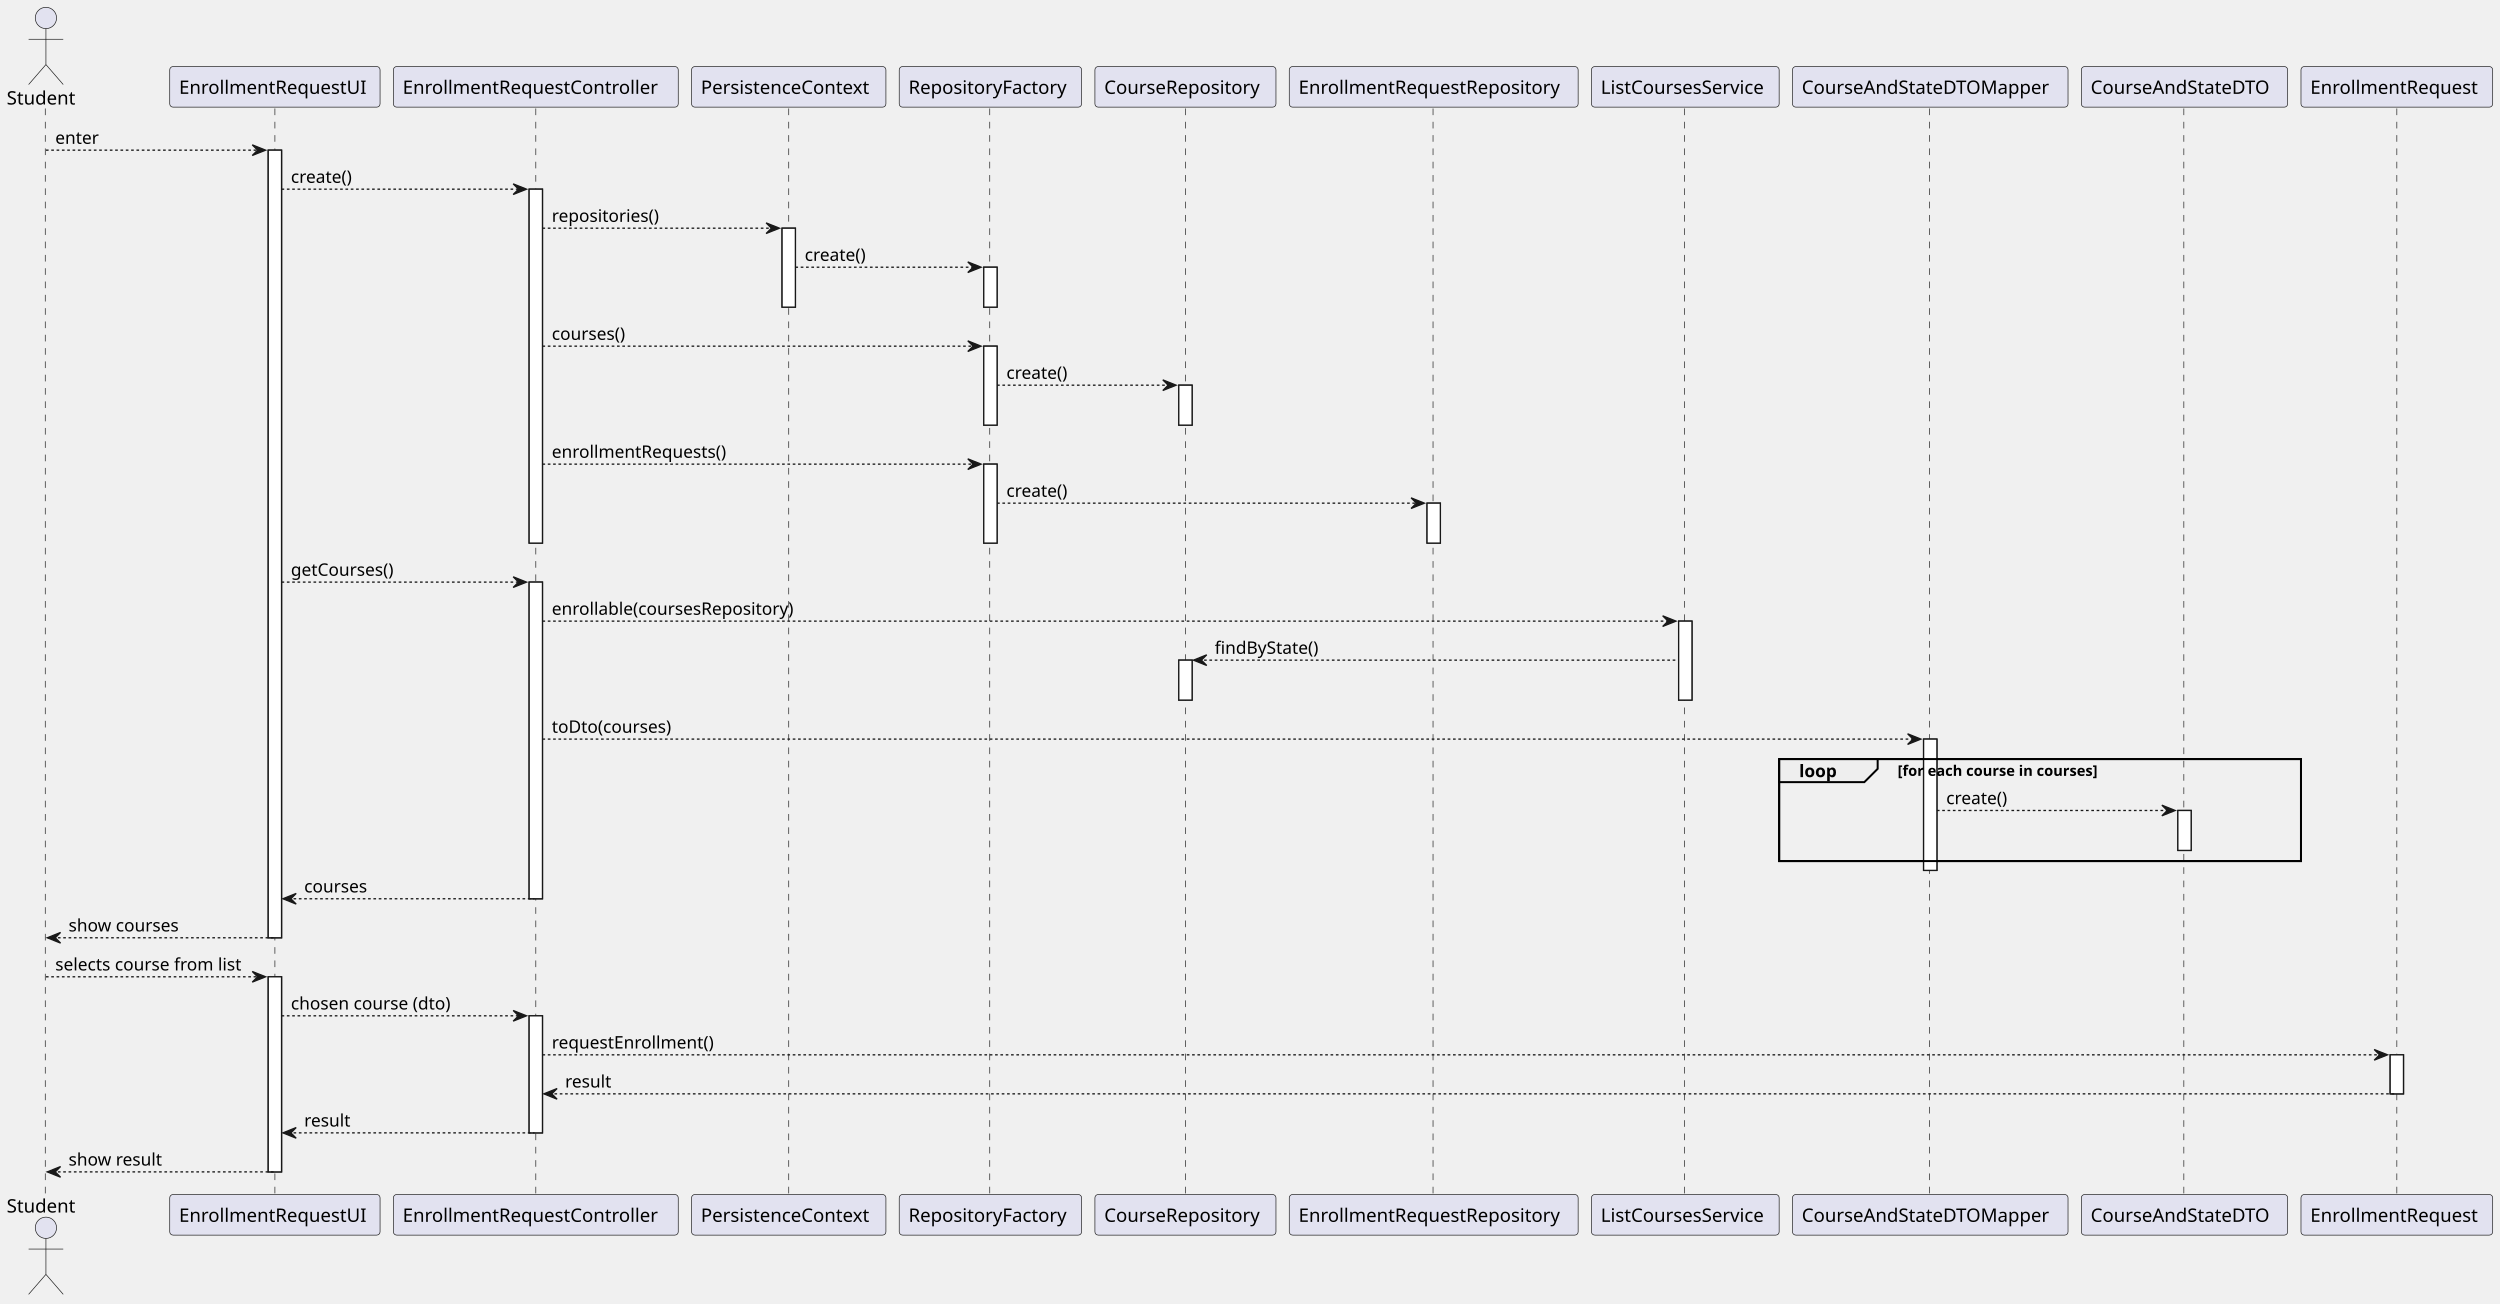
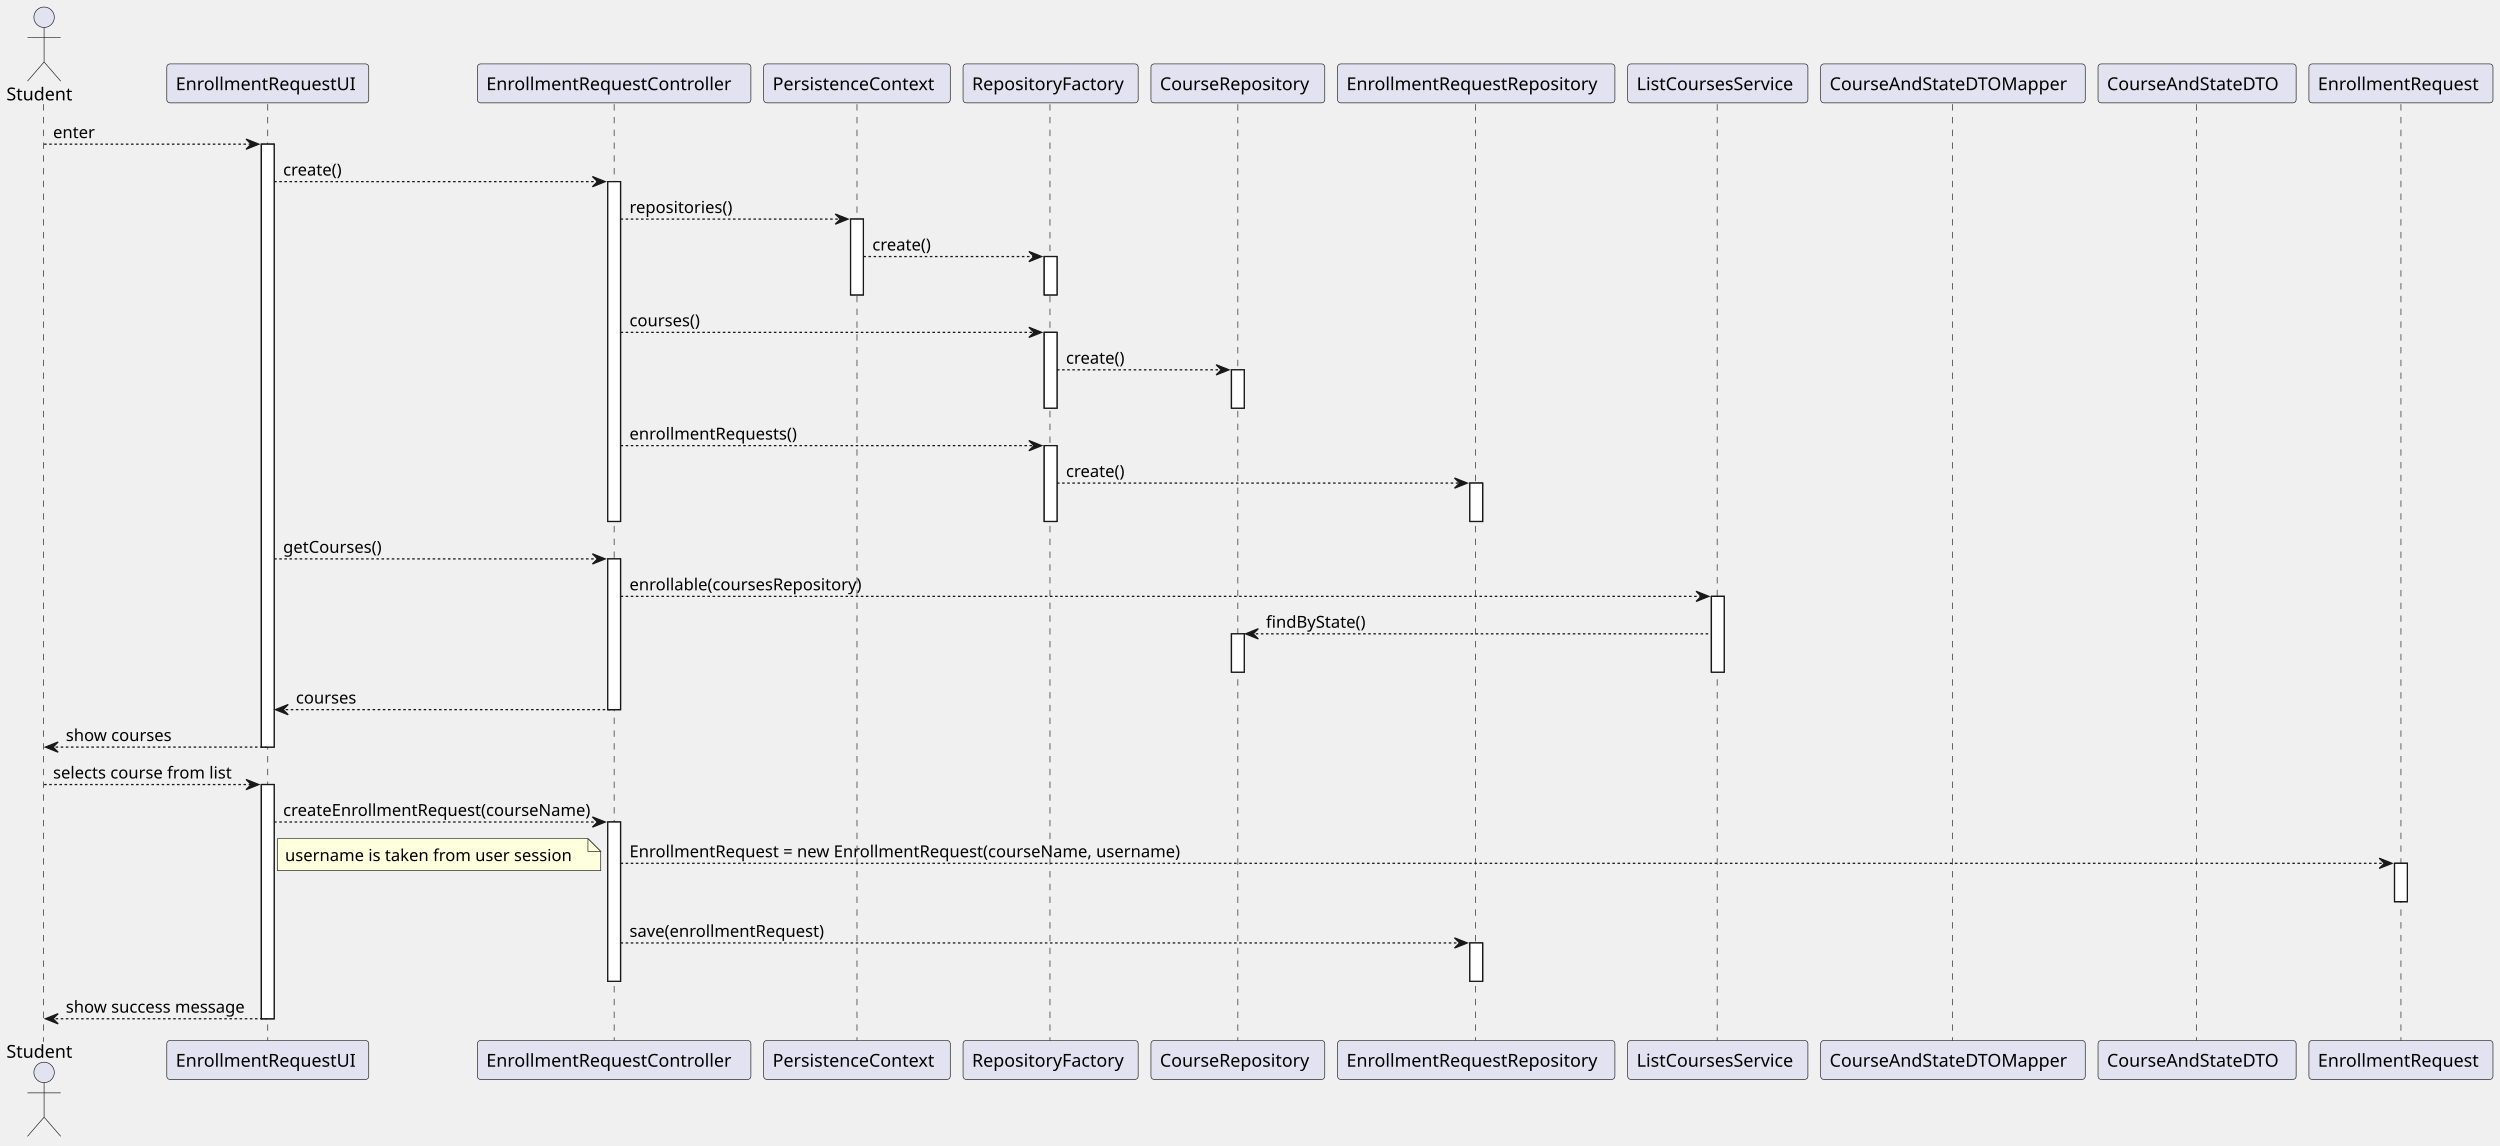
- <svg xmlns="http://www.w3.org/2000/svg" contentStyleType="text/css" height="979px" preserveAspectRatio="none" style="width:1878px;height:979px;background:#FFFFFF;" version="1.1" viewBox="0 0 1878 979" width="1878px" zoomAndPan="magnify">
+ <svg xmlns="http://www.w3.org/2000/svg" contentStyleType="text/css" height="896px" preserveAspectRatio="none" style="width:1956px;height:896px;background:#FFFFFF;" version="1.1" viewBox="0 0 1956 896" width="1956px" zoomAndPan="magnify">
  <defs />
  <g>
-     <rect fill="#FFFFFF" height="591.658" style="stroke:#181818;stroke-width:1.0;" width="10" x="201.5" y="112.799" />
-     <rect fill="#FFFFFF" height="146.553" style="stroke:#181818;stroke-width:1.0;" width="10" x="201.5" y="733.768" />
-     <rect fill="#FFFFFF" height="265.863" style="stroke:#181818;stroke-width:1.0;" width="10" x="397.5" y="142.109" />
-     <rect fill="#FFFFFF" height="237.863" style="stroke:#181818;stroke-width:1.0;" width="10" x="397.5" y="437.283" />
-     <rect fill="#FFFFFF" height="87.932" style="stroke:#181818;stroke-width:1.0;" width="10" x="397.5" y="763.078" />
-     <rect fill="#FFFFFF" height="59.31" style="stroke:#181818;stroke-width:1.0;" width="10" x="587.5" y="171.42" />
-     <rect fill="#FFFFFF" height="30" style="stroke:#181818;stroke-width:1.0;" width="10" x="739" y="200.731" />
-     <rect fill="#FFFFFF" height="59.31" style="stroke:#181818;stroke-width:1.0;" width="10" x="739" y="260.041" />
-     <rect fill="#FFFFFF" height="59.31" style="stroke:#181818;stroke-width:1.0;" width="10" x="739" y="348.662" />
-     <rect fill="#FFFFFF" height="30" style="stroke:#181818;stroke-width:1.0;" width="10" x="885.5" y="289.352" />
-     <rect fill="#FFFFFF" height="30" style="stroke:#181818;stroke-width:1.0;" width="10" x="885.5" y="495.904" />
-     <rect fill="#FFFFFF" height="30" style="stroke:#181818;stroke-width:1.0;" width="10" x="1072" y="377.973" />
-     <rect fill="#FFFFFF" height="59.31" style="stroke:#181818;stroke-width:1.0;" width="10" x="1261" y="466.594" />
-     <rect fill="#FFFFFF" height="98.621" style="stroke:#181818;stroke-width:1.0;" width="10" x="1445" y="555.215" />
-     <rect fill="#FFFFFF" height="30" style="stroke:#181818;stroke-width:1.0;" width="10" x="1636" y="608.836" />
-     <rect fill="#FFFFFF" height="29.311" style="stroke:#181818;stroke-width:1.0;" width="10" x="1795.5" y="792.389" />
-     <rect fill="none" height="76.621" style="stroke:#000000;stroke-width:1.5;" width="392" x="1336.5" y="570.215" />
-     <line style="stroke:#181818;stroke-width:0.5;stroke-dasharray:5.0,5.0;" x1="34" x2="34" y1="81.488" y2="898.32" />
-     <line style="stroke:#181818;stroke-width:0.5;stroke-dasharray:5.0,5.0;" x1="206.5" x2="206.5" y1="81.488" y2="898.32" />
-     <line style="stroke:#181818;stroke-width:0.5;stroke-dasharray:5.0,5.0;" x1="402.5" x2="402.5" y1="81.488" y2="898.32" />
-     <line style="stroke:#181818;stroke-width:0.5;stroke-dasharray:5.0,5.0;" x1="592.5" x2="592.5" y1="81.488" y2="898.32" />
-     <line style="stroke:#181818;stroke-width:0.5;stroke-dasharray:5.0,5.0;" x1="743.5" x2="743.5" y1="81.488" y2="898.32" />
-     <line style="stroke:#181818;stroke-width:0.5;stroke-dasharray:5.0,5.0;" x1="890.5" x2="890.5" y1="81.488" y2="898.32" />
-     <line style="stroke:#181818;stroke-width:0.5;stroke-dasharray:5.0,5.0;" x1="1076.5" x2="1076.5" y1="81.488" y2="898.32" />
-     <line style="stroke:#181818;stroke-width:0.5;stroke-dasharray:5.0,5.0;" x1="1265.5" x2="1265.5" y1="81.488" y2="898.32" />
-     <line style="stroke:#181818;stroke-width:0.5;stroke-dasharray:5.0,5.0;" x1="1449.5" x2="1449.5" y1="81.488" y2="898.32" />
-     <line style="stroke:#181818;stroke-width:0.5;stroke-dasharray:5.0,5.0;" x1="1640.5" x2="1640.5" y1="81.488" y2="898.32" />
-     <line style="stroke:#181818;stroke-width:0.5;stroke-dasharray:5.0,5.0;" x1="1800.5" x2="1800.5" y1="81.488" y2="898.32" />
+     <rect fill="#FFFFFF" height="471.727" style="stroke:#181818;stroke-width:1.0;" width="10" x="204.5" y="112.799" />
+     <rect fill="#FFFFFF" height="183.242" style="stroke:#181818;stroke-width:1.0;" width="10" x="204.5" y="613.836" />
+     <rect fill="#FFFFFF" height="265.863" style="stroke:#181818;stroke-width:1.0;" width="10" x="475.5" y="142.109" />
+     <rect fill="#FFFFFF" height="117.932" style="stroke:#181818;stroke-width:1.0;" width="10" x="475.5" y="437.283" />
+     <rect fill="#FFFFFF" height="124.621" style="stroke:#181818;stroke-width:1.0;" width="10" x="475.5" y="643.146" />
+     <rect fill="#FFFFFF" height="59.31" style="stroke:#181818;stroke-width:1.0;" width="10" x="665.5" y="171.42" />
+     <rect fill="#FFFFFF" height="30" style="stroke:#181818;stroke-width:1.0;" width="10" x="817" y="200.731" />
+     <rect fill="#FFFFFF" height="59.31" style="stroke:#181818;stroke-width:1.0;" width="10" x="817" y="260.041" />
+     <rect fill="#FFFFFF" height="59.31" style="stroke:#181818;stroke-width:1.0;" width="10" x="817" y="348.662" />
+     <rect fill="#FFFFFF" height="30" style="stroke:#181818;stroke-width:1.0;" width="10" x="963.5" y="289.352" />
+     <rect fill="#FFFFFF" height="30" style="stroke:#181818;stroke-width:1.0;" width="10" x="963.5" y="495.904" />
+     <rect fill="#FFFFFF" height="30" style="stroke:#181818;stroke-width:1.0;" width="10" x="1150" y="377.973" />
+     <rect fill="#FFFFFF" height="30" style="stroke:#181818;stroke-width:1.0;" width="10" x="1150" y="737.768" />
+     <rect fill="#FFFFFF" height="59.31" style="stroke:#181818;stroke-width:1.0;" width="10" x="1339" y="466.594" />
+     <rect fill="#FFFFFF" height="30" style="stroke:#181818;stroke-width:1.0;" width="10" x="1873.5" y="675.457" />
+     <line style="stroke:#181818;stroke-width:0.5;stroke-dasharray:5.0,5.0;" x1="34" x2="34" y1="81.488" y2="815.078" />
+     <line style="stroke:#181818;stroke-width:0.5;stroke-dasharray:5.0,5.0;" x1="209.5" x2="209.5" y1="81.488" y2="815.078" />
+     <line style="stroke:#181818;stroke-width:0.5;stroke-dasharray:5.0,5.0;" x1="480.5" x2="480.5" y1="81.488" y2="815.078" />
+     <line style="stroke:#181818;stroke-width:0.5;stroke-dasharray:5.0,5.0;" x1="670.5" x2="670.5" y1="81.488" y2="815.078" />
+     <line style="stroke:#181818;stroke-width:0.5;stroke-dasharray:5.0,5.0;" x1="821.5" x2="821.5" y1="81.488" y2="815.078" />
+     <line style="stroke:#181818;stroke-width:0.5;stroke-dasharray:5.0,5.0;" x1="968.5" x2="968.5" y1="81.488" y2="815.078" />
+     <line style="stroke:#181818;stroke-width:0.5;stroke-dasharray:5.0,5.0;" x1="1154.5" x2="1154.5" y1="81.488" y2="815.078" />
+     <line style="stroke:#181818;stroke-width:0.5;stroke-dasharray:5.0,5.0;" x1="1343.5" x2="1343.5" y1="81.488" y2="815.078" />
+     <line style="stroke:#181818;stroke-width:0.5;stroke-dasharray:5.0,5.0;" x1="1527.5" x2="1527.5" y1="81.488" y2="815.078" />
+     <line style="stroke:#181818;stroke-width:0.5;stroke-dasharray:5.0,5.0;" x1="1718.5" x2="1718.5" y1="81.488" y2="815.078" />
+     <line style="stroke:#181818;stroke-width:0.5;stroke-dasharray:5.0,5.0;" x1="1878.5" x2="1878.5" y1="81.488" y2="815.078" />
    <text fill="#000000" font-family="sans-serif" font-size="14" lengthAdjust="spacing" textLength="53" x="5" y="78.535">Student</text>
    <ellipse cx="34.5" cy="13.5" fill="#E2E2F0" rx="8" ry="8" style="stroke:#181818;stroke-width:0.5;" />
    <path d="M34.5,21.5 L34.5,48.5 M21.5,29.5 L47.5,29.5 M34.5,48.5 L21.5,63.5 M34.5,48.5 L47.5,63.5 " fill="none" style="stroke:#181818;stroke-width:0.5;" />
-     <text fill="#000000" font-family="sans-serif" font-size="14" lengthAdjust="spacing" textLength="53" x="5" y="910.856">Student</text>
-     <ellipse cx="34.5" cy="922.309" fill="#E2E2F0" rx="8" ry="8" style="stroke:#181818;stroke-width:0.5;" />
-     <path d="M34.5,930.309 L34.5,957.309 M21.5,938.309 L47.5,938.309 M34.5,957.309 L21.5,972.309 M34.5,957.309 L47.5,972.309 " fill="none" style="stroke:#181818;stroke-width:0.5;" />
-     <rect fill="#E2E2F0" height="30.488" rx="2.5" ry="2.5" style="stroke:#181818;stroke-width:0.5;" width="158" x="127.5" y="50" />
-     <text fill="#000000" font-family="sans-serif" font-size="14" lengthAdjust="spacing" textLength="144" x="134.5" y="70.535">EnrollmentRequestUI</text>
-     <rect fill="#E2E2F0" height="30.488" rx="2.5" ry="2.5" style="stroke:#181818;stroke-width:0.5;" width="158" x="127.5" y="897.32" />
-     <text fill="#000000" font-family="sans-serif" font-size="14" lengthAdjust="spacing" textLength="144" x="134.5" y="917.856">EnrollmentRequestUI</text>
-     <rect fill="#E2E2F0" height="30.488" rx="2.5" ry="2.5" style="stroke:#181818;stroke-width:0.5;" width="214" x="295.5" y="50" />
-     <text fill="#000000" font-family="sans-serif" font-size="14" lengthAdjust="spacing" textLength="200" x="302.5" y="70.535">EnrollmentRequestController</text>
-     <rect fill="#E2E2F0" height="30.488" rx="2.5" ry="2.5" style="stroke:#181818;stroke-width:0.5;" width="214" x="295.5" y="897.32" />
-     <text fill="#000000" font-family="sans-serif" font-size="14" lengthAdjust="spacing" textLength="200" x="302.5" y="917.856">EnrollmentRequestController</text>
-     <rect fill="#E2E2F0" height="30.488" rx="2.5" ry="2.5" style="stroke:#181818;stroke-width:0.5;" width="146" x="519.5" y="50" />
-     <text fill="#000000" font-family="sans-serif" font-size="14" lengthAdjust="spacing" textLength="132" x="526.5" y="70.535">PersistenceContext</text>
-     <rect fill="#E2E2F0" height="30.488" rx="2.5" ry="2.5" style="stroke:#181818;stroke-width:0.5;" width="146" x="519.5" y="897.32" />
-     <text fill="#000000" font-family="sans-serif" font-size="14" lengthAdjust="spacing" textLength="132" x="526.5" y="917.856">PersistenceContext</text>
-     <rect fill="#E2E2F0" height="30.488" rx="2.5" ry="2.5" style="stroke:#181818;stroke-width:0.5;" width="137" x="675.5" y="50" />
-     <text fill="#000000" font-family="sans-serif" font-size="14" lengthAdjust="spacing" textLength="123" x="682.5" y="70.535">RepositoryFactory</text>
-     <rect fill="#E2E2F0" height="30.488" rx="2.5" ry="2.5" style="stroke:#181818;stroke-width:0.5;" width="137" x="675.5" y="897.32" />
-     <text fill="#000000" font-family="sans-serif" font-size="14" lengthAdjust="spacing" textLength="123" x="682.5" y="917.856">RepositoryFactory</text>
-     <rect fill="#E2E2F0" height="30.488" rx="2.5" ry="2.5" style="stroke:#181818;stroke-width:0.5;" width="136" x="822.5" y="50" />
-     <text fill="#000000" font-family="sans-serif" font-size="14" lengthAdjust="spacing" textLength="122" x="829.5" y="70.535">CourseRepository</text>
-     <rect fill="#E2E2F0" height="30.488" rx="2.5" ry="2.5" style="stroke:#181818;stroke-width:0.5;" width="136" x="822.5" y="897.32" />
-     <text fill="#000000" font-family="sans-serif" font-size="14" lengthAdjust="spacing" textLength="122" x="829.5" y="917.856">CourseRepository</text>
-     <rect fill="#E2E2F0" height="30.488" rx="2.5" ry="2.5" style="stroke:#181818;stroke-width:0.5;" width="217" x="968.5" y="50" />
-     <text fill="#000000" font-family="sans-serif" font-size="14" lengthAdjust="spacing" textLength="203" x="975.5" y="70.535">EnrollmentRequestRepository</text>
-     <rect fill="#E2E2F0" height="30.488" rx="2.5" ry="2.5" style="stroke:#181818;stroke-width:0.5;" width="217" x="968.5" y="897.32" />
-     <text fill="#000000" font-family="sans-serif" font-size="14" lengthAdjust="spacing" textLength="203" x="975.5" y="917.856">EnrollmentRequestRepository</text>
-     <rect fill="#E2E2F0" height="30.488" rx="2.5" ry="2.5" style="stroke:#181818;stroke-width:0.5;" width="141" x="1195.5" y="50" />
-     <text fill="#000000" font-family="sans-serif" font-size="14" lengthAdjust="spacing" textLength="127" x="1202.5" y="70.535">ListCoursesService</text>
-     <rect fill="#E2E2F0" height="30.488" rx="2.5" ry="2.5" style="stroke:#181818;stroke-width:0.5;" width="141" x="1195.5" y="897.32" />
-     <text fill="#000000" font-family="sans-serif" font-size="14" lengthAdjust="spacing" textLength="127" x="1202.5" y="917.856">ListCoursesService</text>
-     <rect fill="#E2E2F0" height="30.488" rx="2.5" ry="2.5" style="stroke:#181818;stroke-width:0.5;" width="207" x="1346.5" y="50" />
-     <text fill="#000000" font-family="sans-serif" font-size="14" lengthAdjust="spacing" textLength="193" x="1353.5" y="70.535">CourseAndStateDTOMapper</text>
-     <rect fill="#E2E2F0" height="30.488" rx="2.5" ry="2.5" style="stroke:#181818;stroke-width:0.5;" width="207" x="1346.5" y="897.32" />
-     <text fill="#000000" font-family="sans-serif" font-size="14" lengthAdjust="spacing" textLength="193" x="1353.5" y="917.856">CourseAndStateDTOMapper</text>
-     <rect fill="#E2E2F0" height="30.488" rx="2.5" ry="2.5" style="stroke:#181818;stroke-width:0.5;" width="155" x="1563.5" y="50" />
-     <text fill="#000000" font-family="sans-serif" font-size="14" lengthAdjust="spacing" textLength="141" x="1570.5" y="70.535">CourseAndStateDTO</text>
-     <rect fill="#E2E2F0" height="30.488" rx="2.5" ry="2.5" style="stroke:#181818;stroke-width:0.5;" width="155" x="1563.5" y="897.32" />
-     <text fill="#000000" font-family="sans-serif" font-size="14" lengthAdjust="spacing" textLength="141" x="1570.5" y="917.856">CourseAndStateDTO</text>
-     <rect fill="#E2E2F0" height="30.488" rx="2.5" ry="2.5" style="stroke:#181818;stroke-width:0.5;" width="144" x="1728.5" y="50" />
-     <text fill="#000000" font-family="sans-serif" font-size="14" lengthAdjust="spacing" textLength="130" x="1735.5" y="70.535">EnrollmentRequest</text>
-     <rect fill="#E2E2F0" height="30.488" rx="2.5" ry="2.5" style="stroke:#181818;stroke-width:0.5;" width="144" x="1728.5" y="897.32" />
-     <text fill="#000000" font-family="sans-serif" font-size="14" lengthAdjust="spacing" textLength="130" x="1735.5" y="917.856">EnrollmentRequest</text>
-     <rect fill="#FFFFFF" height="591.658" style="stroke:#181818;stroke-width:1.0;" width="10" x="201.5" y="112.799" />
-     <rect fill="#FFFFFF" height="146.553" style="stroke:#181818;stroke-width:1.0;" width="10" x="201.5" y="733.768" />
-     <rect fill="#FFFFFF" height="265.863" style="stroke:#181818;stroke-width:1.0;" width="10" x="397.5" y="142.109" />
-     <rect fill="#FFFFFF" height="237.863" style="stroke:#181818;stroke-width:1.0;" width="10" x="397.5" y="437.283" />
-     <rect fill="#FFFFFF" height="87.932" style="stroke:#181818;stroke-width:1.0;" width="10" x="397.5" y="763.078" />
-     <rect fill="#FFFFFF" height="59.31" style="stroke:#181818;stroke-width:1.0;" width="10" x="587.5" y="171.42" />
-     <rect fill="#FFFFFF" height="30" style="stroke:#181818;stroke-width:1.0;" width="10" x="739" y="200.731" />
-     <rect fill="#FFFFFF" height="59.31" style="stroke:#181818;stroke-width:1.0;" width="10" x="739" y="260.041" />
-     <rect fill="#FFFFFF" height="59.31" style="stroke:#181818;stroke-width:1.0;" width="10" x="739" y="348.662" />
-     <rect fill="#FFFFFF" height="30" style="stroke:#181818;stroke-width:1.0;" width="10" x="885.5" y="289.352" />
-     <rect fill="#FFFFFF" height="30" style="stroke:#181818;stroke-width:1.0;" width="10" x="885.5" y="495.904" />
-     <rect fill="#FFFFFF" height="30" style="stroke:#181818;stroke-width:1.0;" width="10" x="1072" y="377.973" />
-     <rect fill="#FFFFFF" height="59.31" style="stroke:#181818;stroke-width:1.0;" width="10" x="1261" y="466.594" />
-     <rect fill="#FFFFFF" height="98.621" style="stroke:#181818;stroke-width:1.0;" width="10" x="1445" y="555.215" />
-     <rect fill="#FFFFFF" height="30" style="stroke:#181818;stroke-width:1.0;" width="10" x="1636" y="608.836" />
-     <rect fill="#FFFFFF" height="29.311" style="stroke:#181818;stroke-width:1.0;" width="10" x="1795.5" y="792.389" />
-     <polygon fill="#181818" points="189.5,108.799,199.5,112.799,189.5,116.799,193.5,112.799" style="stroke:#181818;stroke-width:1.0;" />
-     <line style="stroke:#181818;stroke-width:1.0;stroke-dasharray:2.0,2.0;" x1="34.5" x2="195.5" y1="112.799" y2="112.799" />
+     <text fill="#000000" font-family="sans-serif" font-size="14" lengthAdjust="spacing" textLength="53" x="5" y="827.613">Student</text>
+     <ellipse cx="34.5" cy="839.066" fill="#E2E2F0" rx="8" ry="8" style="stroke:#181818;stroke-width:0.5;" />
+     <path d="M34.5,847.066 L34.5,874.066 M21.5,855.066 L47.5,855.066 M34.5,874.066 L21.5,889.066 M34.5,874.066 L47.5,889.066 " fill="none" style="stroke:#181818;stroke-width:0.5;" />
+     <rect fill="#E2E2F0" height="30.488" rx="2.5" ry="2.5" style="stroke:#181818;stroke-width:0.5;" width="158" x="130.5" y="50" />
+     <text fill="#000000" font-family="sans-serif" font-size="14" lengthAdjust="spacing" textLength="144" x="137.5" y="70.535">EnrollmentRequestUI</text>
+     <rect fill="#E2E2F0" height="30.488" rx="2.5" ry="2.5" style="stroke:#181818;stroke-width:0.5;" width="158" x="130.5" y="814.078" />
+     <text fill="#000000" font-family="sans-serif" font-size="14" lengthAdjust="spacing" textLength="144" x="137.5" y="834.613">EnrollmentRequestUI</text>
+     <rect fill="#E2E2F0" height="30.488" rx="2.5" ry="2.5" style="stroke:#181818;stroke-width:0.5;" width="214" x="373.5" y="50" />
+     <text fill="#000000" font-family="sans-serif" font-size="14" lengthAdjust="spacing" textLength="200" x="380.5" y="70.535">EnrollmentRequestController</text>
+     <rect fill="#E2E2F0" height="30.488" rx="2.5" ry="2.5" style="stroke:#181818;stroke-width:0.5;" width="214" x="373.5" y="814.078" />
+     <text fill="#000000" font-family="sans-serif" font-size="14" lengthAdjust="spacing" textLength="200" x="380.5" y="834.613">EnrollmentRequestController</text>
+     <rect fill="#E2E2F0" height="30.488" rx="2.5" ry="2.5" style="stroke:#181818;stroke-width:0.5;" width="146" x="597.5" y="50" />
+     <text fill="#000000" font-family="sans-serif" font-size="14" lengthAdjust="spacing" textLength="132" x="604.5" y="70.535">PersistenceContext</text>
+     <rect fill="#E2E2F0" height="30.488" rx="2.5" ry="2.5" style="stroke:#181818;stroke-width:0.5;" width="146" x="597.5" y="814.078" />
+     <text fill="#000000" font-family="sans-serif" font-size="14" lengthAdjust="spacing" textLength="132" x="604.5" y="834.613">PersistenceContext</text>
+     <rect fill="#E2E2F0" height="30.488" rx="2.5" ry="2.5" style="stroke:#181818;stroke-width:0.5;" width="137" x="753.5" y="50" />
+     <text fill="#000000" font-family="sans-serif" font-size="14" lengthAdjust="spacing" textLength="123" x="760.5" y="70.535">RepositoryFactory</text>
+     <rect fill="#E2E2F0" height="30.488" rx="2.5" ry="2.5" style="stroke:#181818;stroke-width:0.5;" width="137" x="753.5" y="814.078" />
+     <text fill="#000000" font-family="sans-serif" font-size="14" lengthAdjust="spacing" textLength="123" x="760.5" y="834.613">RepositoryFactory</text>
+     <rect fill="#E2E2F0" height="30.488" rx="2.5" ry="2.5" style="stroke:#181818;stroke-width:0.5;" width="136" x="900.5" y="50" />
+     <text fill="#000000" font-family="sans-serif" font-size="14" lengthAdjust="spacing" textLength="122" x="907.5" y="70.535">CourseRepository</text>
+     <rect fill="#E2E2F0" height="30.488" rx="2.5" ry="2.5" style="stroke:#181818;stroke-width:0.5;" width="136" x="900.5" y="814.078" />
+     <text fill="#000000" font-family="sans-serif" font-size="14" lengthAdjust="spacing" textLength="122" x="907.5" y="834.613">CourseRepository</text>
+     <rect fill="#E2E2F0" height="30.488" rx="2.5" ry="2.5" style="stroke:#181818;stroke-width:0.5;" width="217" x="1046.5" y="50" />
+     <text fill="#000000" font-family="sans-serif" font-size="14" lengthAdjust="spacing" textLength="203" x="1053.5" y="70.535">EnrollmentRequestRepository</text>
+     <rect fill="#E2E2F0" height="30.488" rx="2.5" ry="2.5" style="stroke:#181818;stroke-width:0.5;" width="217" x="1046.5" y="814.078" />
+     <text fill="#000000" font-family="sans-serif" font-size="14" lengthAdjust="spacing" textLength="203" x="1053.5" y="834.613">EnrollmentRequestRepository</text>
+     <rect fill="#E2E2F0" height="30.488" rx="2.5" ry="2.5" style="stroke:#181818;stroke-width:0.5;" width="141" x="1273.5" y="50" />
+     <text fill="#000000" font-family="sans-serif" font-size="14" lengthAdjust="spacing" textLength="127" x="1280.5" y="70.535">ListCoursesService</text>
+     <rect fill="#E2E2F0" height="30.488" rx="2.5" ry="2.5" style="stroke:#181818;stroke-width:0.5;" width="141" x="1273.5" y="814.078" />
+     <text fill="#000000" font-family="sans-serif" font-size="14" lengthAdjust="spacing" textLength="127" x="1280.5" y="834.613">ListCoursesService</text>
+     <rect fill="#E2E2F0" height="30.488" rx="2.5" ry="2.5" style="stroke:#181818;stroke-width:0.5;" width="207" x="1424.5" y="50" />
+     <text fill="#000000" font-family="sans-serif" font-size="14" lengthAdjust="spacing" textLength="193" x="1431.5" y="70.535">CourseAndStateDTOMapper</text>
+     <rect fill="#E2E2F0" height="30.488" rx="2.5" ry="2.5" style="stroke:#181818;stroke-width:0.5;" width="207" x="1424.5" y="814.078" />
+     <text fill="#000000" font-family="sans-serif" font-size="14" lengthAdjust="spacing" textLength="193" x="1431.5" y="834.613">CourseAndStateDTOMapper</text>
+     <rect fill="#E2E2F0" height="30.488" rx="2.5" ry="2.5" style="stroke:#181818;stroke-width:0.5;" width="155" x="1641.5" y="50" />
+     <text fill="#000000" font-family="sans-serif" font-size="14" lengthAdjust="spacing" textLength="141" x="1648.5" y="70.535">CourseAndStateDTO</text>
+     <rect fill="#E2E2F0" height="30.488" rx="2.5" ry="2.5" style="stroke:#181818;stroke-width:0.5;" width="155" x="1641.5" y="814.078" />
+     <text fill="#000000" font-family="sans-serif" font-size="14" lengthAdjust="spacing" textLength="141" x="1648.5" y="834.613">CourseAndStateDTO</text>
+     <rect fill="#E2E2F0" height="30.488" rx="2.5" ry="2.5" style="stroke:#181818;stroke-width:0.5;" width="144" x="1806.5" y="50" />
+     <text fill="#000000" font-family="sans-serif" font-size="14" lengthAdjust="spacing" textLength="130" x="1813.5" y="70.535">EnrollmentRequest</text>
+     <rect fill="#E2E2F0" height="30.488" rx="2.5" ry="2.5" style="stroke:#181818;stroke-width:0.5;" width="144" x="1806.5" y="814.078" />
+     <text fill="#000000" font-family="sans-serif" font-size="14" lengthAdjust="spacing" textLength="130" x="1813.5" y="834.613">EnrollmentRequest</text>
+     <rect fill="#FFFFFF" height="471.727" style="stroke:#181818;stroke-width:1.0;" width="10" x="204.5" y="112.799" />
+     <rect fill="#FFFFFF" height="183.242" style="stroke:#181818;stroke-width:1.0;" width="10" x="204.5" y="613.836" />
+     <rect fill="#FFFFFF" height="265.863" style="stroke:#181818;stroke-width:1.0;" width="10" x="475.5" y="142.109" />
+     <rect fill="#FFFFFF" height="117.932" style="stroke:#181818;stroke-width:1.0;" width="10" x="475.5" y="437.283" />
+     <rect fill="#FFFFFF" height="124.621" style="stroke:#181818;stroke-width:1.0;" width="10" x="475.5" y="643.146" />
+     <rect fill="#FFFFFF" height="59.31" style="stroke:#181818;stroke-width:1.0;" width="10" x="665.5" y="171.42" />
+     <rect fill="#FFFFFF" height="30" style="stroke:#181818;stroke-width:1.0;" width="10" x="817" y="200.731" />
+     <rect fill="#FFFFFF" height="59.31" style="stroke:#181818;stroke-width:1.0;" width="10" x="817" y="260.041" />
+     <rect fill="#FFFFFF" height="59.31" style="stroke:#181818;stroke-width:1.0;" width="10" x="817" y="348.662" />
+     <rect fill="#FFFFFF" height="30" style="stroke:#181818;stroke-width:1.0;" width="10" x="963.5" y="289.352" />
+     <rect fill="#FFFFFF" height="30" style="stroke:#181818;stroke-width:1.0;" width="10" x="963.5" y="495.904" />
+     <rect fill="#FFFFFF" height="30" style="stroke:#181818;stroke-width:1.0;" width="10" x="1150" y="377.973" />
+     <rect fill="#FFFFFF" height="30" style="stroke:#181818;stroke-width:1.0;" width="10" x="1150" y="737.768" />
+     <rect fill="#FFFFFF" height="59.31" style="stroke:#181818;stroke-width:1.0;" width="10" x="1339" y="466.594" />
+     <rect fill="#FFFFFF" height="30" style="stroke:#181818;stroke-width:1.0;" width="10" x="1873.5" y="675.457" />
+     <polygon fill="#181818" points="192.5,108.799,202.5,112.799,192.5,116.799,196.5,112.799" style="stroke:#181818;stroke-width:1.0;" />
+     <line style="stroke:#181818;stroke-width:1.0;stroke-dasharray:2.0,2.0;" x1="34.5" x2="198.5" y1="112.799" y2="112.799" />
    <text fill="#000000" font-family="sans-serif" font-size="13" lengthAdjust="spacing" textLength="32" x="41.5" y="108.057">enter</text>
-     <polygon fill="#181818" points="385.5,138.109,395.5,142.109,385.5,146.109,389.5,142.109" style="stroke:#181818;stroke-width:1.0;" />
-     <line style="stroke:#181818;stroke-width:1.0;stroke-dasharray:2.0,2.0;" x1="211.5" x2="391.5" y1="142.109" y2="142.109" />
-     <text fill="#000000" font-family="sans-serif" font-size="13" lengthAdjust="spacing" textLength="46" x="218.5" y="137.367">create()</text>
-     <polygon fill="#181818" points="575.5,167.42,585.5,171.42,575.5,175.42,579.5,171.42" style="stroke:#181818;stroke-width:1.0;" />
-     <line style="stroke:#181818;stroke-width:1.0;stroke-dasharray:2.0,2.0;" x1="407.5" x2="581.5" y1="171.42" y2="171.42" />
-     <text fill="#000000" font-family="sans-serif" font-size="13" lengthAdjust="spacing" textLength="83" x="414.5" y="166.678">repositories()</text>
-     <polygon fill="#181818" points="727,196.731,737,200.731,727,204.731,731,200.731" style="stroke:#181818;stroke-width:1.0;" />
-     <line style="stroke:#181818;stroke-width:1.0;stroke-dasharray:2.0,2.0;" x1="597.5" x2="733" y1="200.731" y2="200.731" />
-     <text fill="#000000" font-family="sans-serif" font-size="13" lengthAdjust="spacing" textLength="46" x="604.5" y="195.988">create()</text>
-     <polygon fill="#181818" points="727,256.041,737,260.041,727,264.041,731,260.041" style="stroke:#181818;stroke-width:1.0;" />
-     <line style="stroke:#181818;stroke-width:1.0;stroke-dasharray:2.0,2.0;" x1="407.5" x2="733" y1="260.041" y2="260.041" />
-     <text fill="#000000" font-family="sans-serif" font-size="13" lengthAdjust="spacing" textLength="57" x="414.5" y="255.299">courses()</text>
-     <polygon fill="#181818" points="873.5,285.352,883.5,289.352,873.5,293.352,877.5,289.352" style="stroke:#181818;stroke-width:1.0;" />
-     <line style="stroke:#181818;stroke-width:1.0;stroke-dasharray:2.0,2.0;" x1="749" x2="879.5" y1="289.352" y2="289.352" />
-     <text fill="#000000" font-family="sans-serif" font-size="13" lengthAdjust="spacing" textLength="46" x="756" y="284.609">create()</text>
-     <polygon fill="#181818" points="727,344.662,737,348.662,727,352.662,731,348.662" style="stroke:#181818;stroke-width:1.0;" />
-     <line style="stroke:#181818;stroke-width:1.0;stroke-dasharray:2.0,2.0;" x1="407.5" x2="733" y1="348.662" y2="348.662" />
-     <text fill="#000000" font-family="sans-serif" font-size="13" lengthAdjust="spacing" textLength="133" x="414.5" y="343.92">enrollmentRequests()</text>
-     <polygon fill="#181818" points="1060,373.973,1070,377.973,1060,381.973,1064,377.973" style="stroke:#181818;stroke-width:1.0;" />
-     <line style="stroke:#181818;stroke-width:1.0;stroke-dasharray:2.0,2.0;" x1="749" x2="1066" y1="377.973" y2="377.973" />
-     <text fill="#000000" font-family="sans-serif" font-size="13" lengthAdjust="spacing" textLength="46" x="756" y="373.231">create()</text>
-     <polygon fill="#181818" points="385.5,433.283,395.5,437.283,385.5,441.283,389.5,437.283" style="stroke:#181818;stroke-width:1.0;" />
-     <line style="stroke:#181818;stroke-width:1.0;stroke-dasharray:2.0,2.0;" x1="211.5" x2="391.5" y1="437.283" y2="437.283" />
-     <text fill="#000000" font-family="sans-serif" font-size="13" lengthAdjust="spacing" textLength="79" x="218.5" y="432.541">getCourses()</text>
-     <polygon fill="#181818" points="1249,462.594,1259,466.594,1249,470.594,1253,466.594" style="stroke:#181818;stroke-width:1.0;" />
-     <line style="stroke:#181818;stroke-width:1.0;stroke-dasharray:2.0,2.0;" x1="407.5" x2="1255" y1="466.594" y2="466.594" />
-     <text fill="#000000" font-family="sans-serif" font-size="13" lengthAdjust="spacing" textLength="186" x="414.5" y="461.852">enrollable(coursesRepository)</text>
-     <polygon fill="#181818" points="906.5,491.904,896.5,495.904,906.5,499.904,902.5,495.904" style="stroke:#181818;stroke-width:1.0;" />
-     <line style="stroke:#181818;stroke-width:1.0;stroke-dasharray:2.0,2.0;" x1="900.5" x2="1260" y1="495.904" y2="495.904" />
-     <text fill="#000000" font-family="sans-serif" font-size="13" lengthAdjust="spacing" textLength="78" x="912.5" y="491.162">findByState()</text>
-     <polygon fill="#181818" points="1433,551.215,1443,555.215,1433,559.215,1437,555.215" style="stroke:#181818;stroke-width:1.0;" />
-     <line style="stroke:#181818;stroke-width:1.0;stroke-dasharray:2.0,2.0;" x1="407.5" x2="1439" y1="555.215" y2="555.215" />
-     <text fill="#000000" font-family="sans-serif" font-size="13" lengthAdjust="spacing" textLength="93" x="414.5" y="550.473">toDto(courses)</text>
-     <path d="M1336.5,570.215 L1410.5,570.215 L1410.5,577.525 L1400.5,587.525 L1336.5,587.525 L1336.5,570.215 " fill="#EEEEEE" style="stroke:#000000;stroke-width:1.5;" />
-     <rect fill="none" height="76.621" style="stroke:#000000;stroke-width:1.5;" width="392" x="1336.5" y="570.215" />
-     <text fill="#000000" font-family="sans-serif" font-size="13" font-weight="bold" lengthAdjust="spacing" textLength="29" x="1351.5" y="583.783">loop</text>
-     <text fill="#000000" font-family="sans-serif" font-size="11" font-weight="bold" lengthAdjust="spacing" textLength="157" x="1425.5" y="582.85">[for each course in courses]</text>
-     <polygon fill="#181818" points="1624,604.836,1634,608.836,1624,612.836,1628,608.836" style="stroke:#181818;stroke-width:1.0;" />
-     <line style="stroke:#181818;stroke-width:1.0;stroke-dasharray:2.0,2.0;" x1="1455" x2="1630" y1="608.836" y2="608.836" />
-     <text fill="#000000" font-family="sans-serif" font-size="13" lengthAdjust="spacing" textLength="46" x="1462" y="604.094">create()</text>
-     <polygon fill="#181818" points="222.5,671.146,212.5,675.146,222.5,679.146,218.5,675.146" style="stroke:#181818;stroke-width:1.0;" />
-     <line style="stroke:#181818;stroke-width:1.0;stroke-dasharray:2.0,2.0;" x1="216.5" x2="401.5" y1="675.146" y2="675.146" />
-     <text fill="#000000" font-family="sans-serif" font-size="13" lengthAdjust="spacing" textLength="49" x="228.5" y="670.404">courses</text>
-     <polygon fill="#181818" points="45.5,700.457,35.5,704.457,45.5,708.457,41.5,704.457" style="stroke:#181818;stroke-width:1.0;" />
-     <line style="stroke:#181818;stroke-width:1.0;stroke-dasharray:2.0,2.0;" x1="39.5" x2="205.5" y1="704.457" y2="704.457" />
-     <text fill="#000000" font-family="sans-serif" font-size="13" lengthAdjust="spacing" textLength="86" x="51.5" y="699.715">show courses</text>
-     <polygon fill="#181818" points="189.5,729.768,199.5,733.768,189.5,737.768,193.5,733.768" style="stroke:#181818;stroke-width:1.0;" />
-     <line style="stroke:#181818;stroke-width:1.0;stroke-dasharray:2.0,2.0;" x1="34.5" x2="195.5" y1="733.768" y2="733.768" />
-     <text fill="#000000" font-family="sans-serif" font-size="13" lengthAdjust="spacing" textLength="148" x="41.5" y="729.025">selects course from list</text>
-     <polygon fill="#181818" points="385.5,759.078,395.5,763.078,385.5,767.078,389.5,763.078" style="stroke:#181818;stroke-width:1.0;" />
-     <line style="stroke:#181818;stroke-width:1.0;stroke-dasharray:2.0,2.0;" x1="211.5" x2="391.5" y1="763.078" y2="763.078" />
-     <text fill="#000000" font-family="sans-serif" font-size="13" lengthAdjust="spacing" textLength="124" x="218.5" y="758.336">chosen course (dto)</text>
-     <polygon fill="#181818" points="1783.5,788.389,1793.5,792.389,1783.5,796.389,1787.5,792.389" style="stroke:#181818;stroke-width:1.0;" />
-     <line style="stroke:#181818;stroke-width:1.0;stroke-dasharray:2.0,2.0;" x1="407.5" x2="1789.5" y1="792.389" y2="792.389" />
-     <text fill="#000000" font-family="sans-serif" font-size="13" lengthAdjust="spacing" textLength="123" x="414.5" y="787.646">requestEnrollment()</text>
-     <polygon fill="#181818" points="418.5,817.699,408.5,821.699,418.5,825.699,414.5,821.699" style="stroke:#181818;stroke-width:1.0;" />
-     <line style="stroke:#181818;stroke-width:1.0;stroke-dasharray:2.0,2.0;" x1="412.5" x2="1799.5" y1="821.699" y2="821.699" />
-     <text fill="#000000" font-family="sans-serif" font-size="13" lengthAdjust="spacing" textLength="36" x="424.5" y="816.957">result</text>
-     <polygon fill="#181818" points="222.5,847.01,212.5,851.01,222.5,855.01,218.5,851.01" style="stroke:#181818;stroke-width:1.0;" />
-     <line style="stroke:#181818;stroke-width:1.0;stroke-dasharray:2.0,2.0;" x1="216.5" x2="401.5" y1="851.01" y2="851.01" />
-     <text fill="#000000" font-family="sans-serif" font-size="13" lengthAdjust="spacing" textLength="36" x="228.5" y="846.268">result</text>
-     <polygon fill="#181818" points="45.5,876.32,35.5,880.32,45.5,884.32,41.5,880.32" style="stroke:#181818;stroke-width:1.0;" />
-     <line style="stroke:#181818;stroke-width:1.0;stroke-dasharray:2.0,2.0;" x1="39.5" x2="205.5" y1="880.32" y2="880.32" />
-     <text fill="#000000" font-family="sans-serif" font-size="13" lengthAdjust="spacing" textLength="73" x="51.5" y="875.578">show result</text>
+     <polygon fill="#181818" points="463.5,138.109,473.5,142.109,463.5,146.109,467.5,142.109" style="stroke:#181818;stroke-width:1.0;" />
+     <line style="stroke:#181818;stroke-width:1.0;stroke-dasharray:2.0,2.0;" x1="214.5" x2="469.5" y1="142.109" y2="142.109" />
+     <text fill="#000000" font-family="sans-serif" font-size="13" lengthAdjust="spacing" textLength="46" x="221.5" y="137.367">create()</text>
+     <polygon fill="#181818" points="653.5,167.42,663.5,171.42,653.5,175.42,657.5,171.42" style="stroke:#181818;stroke-width:1.0;" />
+     <line style="stroke:#181818;stroke-width:1.0;stroke-dasharray:2.0,2.0;" x1="485.5" x2="659.5" y1="171.42" y2="171.42" />
+     <text fill="#000000" font-family="sans-serif" font-size="13" lengthAdjust="spacing" textLength="83" x="492.5" y="166.678">repositories()</text>
+     <polygon fill="#181818" points="805,196.731,815,200.731,805,204.731,809,200.731" style="stroke:#181818;stroke-width:1.0;" />
+     <line style="stroke:#181818;stroke-width:1.0;stroke-dasharray:2.0,2.0;" x1="675.5" x2="811" y1="200.731" y2="200.731" />
+     <text fill="#000000" font-family="sans-serif" font-size="13" lengthAdjust="spacing" textLength="46" x="682.5" y="195.988">create()</text>
+     <polygon fill="#181818" points="805,256.041,815,260.041,805,264.041,809,260.041" style="stroke:#181818;stroke-width:1.0;" />
+     <line style="stroke:#181818;stroke-width:1.0;stroke-dasharray:2.0,2.0;" x1="485.5" x2="811" y1="260.041" y2="260.041" />
+     <text fill="#000000" font-family="sans-serif" font-size="13" lengthAdjust="spacing" textLength="57" x="492.5" y="255.299">courses()</text>
+     <polygon fill="#181818" points="951.5,285.352,961.5,289.352,951.5,293.352,955.5,289.352" style="stroke:#181818;stroke-width:1.0;" />
+     <line style="stroke:#181818;stroke-width:1.0;stroke-dasharray:2.0,2.0;" x1="827" x2="957.5" y1="289.352" y2="289.352" />
+     <text fill="#000000" font-family="sans-serif" font-size="13" lengthAdjust="spacing" textLength="46" x="834" y="284.609">create()</text>
+     <polygon fill="#181818" points="805,344.662,815,348.662,805,352.662,809,348.662" style="stroke:#181818;stroke-width:1.0;" />
+     <line style="stroke:#181818;stroke-width:1.0;stroke-dasharray:2.0,2.0;" x1="485.5" x2="811" y1="348.662" y2="348.662" />
+     <text fill="#000000" font-family="sans-serif" font-size="13" lengthAdjust="spacing" textLength="133" x="492.5" y="343.92">enrollmentRequests()</text>
+     <polygon fill="#181818" points="1138,373.973,1148,377.973,1138,381.973,1142,377.973" style="stroke:#181818;stroke-width:1.0;" />
+     <line style="stroke:#181818;stroke-width:1.0;stroke-dasharray:2.0,2.0;" x1="827" x2="1144" y1="377.973" y2="377.973" />
+     <text fill="#000000" font-family="sans-serif" font-size="13" lengthAdjust="spacing" textLength="46" x="834" y="373.231">create()</text>
+     <polygon fill="#181818" points="463.5,433.283,473.5,437.283,463.5,441.283,467.5,437.283" style="stroke:#181818;stroke-width:1.0;" />
+     <line style="stroke:#181818;stroke-width:1.0;stroke-dasharray:2.0,2.0;" x1="214.5" x2="469.5" y1="437.283" y2="437.283" />
+     <text fill="#000000" font-family="sans-serif" font-size="13" lengthAdjust="spacing" textLength="79" x="221.5" y="432.541">getCourses()</text>
+     <polygon fill="#181818" points="1327,462.594,1337,466.594,1327,470.594,1331,466.594" style="stroke:#181818;stroke-width:1.0;" />
+     <line style="stroke:#181818;stroke-width:1.0;stroke-dasharray:2.0,2.0;" x1="485.5" x2="1333" y1="466.594" y2="466.594" />
+     <text fill="#000000" font-family="sans-serif" font-size="13" lengthAdjust="spacing" textLength="186" x="492.5" y="461.852">enrollable(coursesRepository)</text>
+     <polygon fill="#181818" points="984.5,491.904,974.5,495.904,984.5,499.904,980.5,495.904" style="stroke:#181818;stroke-width:1.0;" />
+     <line style="stroke:#181818;stroke-width:1.0;stroke-dasharray:2.0,2.0;" x1="978.5" x2="1338" y1="495.904" y2="495.904" />
+     <text fill="#000000" font-family="sans-serif" font-size="13" lengthAdjust="spacing" textLength="78" x="990.5" y="491.162">findByState()</text>
+     <polygon fill="#181818" points="225.5,551.215,215.5,555.215,225.5,559.215,221.5,555.215" style="stroke:#181818;stroke-width:1.0;" />
+     <line style="stroke:#181818;stroke-width:1.0;stroke-dasharray:2.0,2.0;" x1="219.5" x2="479.5" y1="555.215" y2="555.215" />
+     <text fill="#000000" font-family="sans-serif" font-size="13" lengthAdjust="spacing" textLength="49" x="231.5" y="550.473">courses</text>
+     <polygon fill="#181818" points="45.5,580.525,35.5,584.525,45.5,588.525,41.5,584.525" style="stroke:#181818;stroke-width:1.0;" />
+     <line style="stroke:#181818;stroke-width:1.0;stroke-dasharray:2.0,2.0;" x1="39.5" x2="208.5" y1="584.525" y2="584.525" />
+     <text fill="#000000" font-family="sans-serif" font-size="13" lengthAdjust="spacing" textLength="86" x="51.5" y="579.783">show courses</text>
+     <polygon fill="#181818" points="192.5,609.836,202.5,613.836,192.5,617.836,196.5,613.836" style="stroke:#181818;stroke-width:1.0;" />
+     <line style="stroke:#181818;stroke-width:1.0;stroke-dasharray:2.0,2.0;" x1="34.5" x2="198.5" y1="613.836" y2="613.836" />
+     <text fill="#000000" font-family="sans-serif" font-size="13" lengthAdjust="spacing" textLength="148" x="41.5" y="609.094">selects course from list</text>
+     <polygon fill="#181818" points="463.5,639.146,473.5,643.146,463.5,647.146,467.5,643.146" style="stroke:#181818;stroke-width:1.0;" />
+     <line style="stroke:#181818;stroke-width:1.0;stroke-dasharray:2.0,2.0;" x1="214.5" x2="469.5" y1="643.146" y2="643.146" />
+     <text fill="#000000" font-family="sans-serif" font-size="13" lengthAdjust="spacing" textLength="242" x="221.5" y="638.404">createEnrollmentRequest(courseName)</text>
+     <polygon fill="#181818" points="1861.5,671.457,1871.5,675.457,1861.5,679.457,1865.5,675.457" style="stroke:#181818;stroke-width:1.0;" />
+     <line style="stroke:#181818;stroke-width:1.0;stroke-dasharray:2.0,2.0;" x1="485.5" x2="1867.5" y1="675.457" y2="675.457" />
+     <text fill="#000000" font-family="sans-serif" font-size="13" lengthAdjust="spacing" textLength="438" x="492.5" y="670.715">EnrollmentRequest = new EnrollmentRequest(courseName, username)</text>
+     <path d="M217,656.146 L217,681.146 L470,681.146 L470,666.146 L460,656.146 L217,656.146 " fill="#FEFFDD" style="stroke:#181818;stroke-width:0.5;" />
+     <path d="M460,656.146 L460,666.146 L470,666.146 L460,656.146 " fill="#FEFFDD" style="stroke:#181818;stroke-width:0.5;" />
+     <text fill="#000000" font-family="sans-serif" font-size="13" lengthAdjust="spacing" textLength="232" x="223" y="673.715">username is taken from user session</text>
+     <polygon fill="#181818" points="1138,733.768,1148,737.768,1138,741.768,1142,737.768" style="stroke:#181818;stroke-width:1.0;" />
+     <line style="stroke:#181818;stroke-width:1.0;stroke-dasharray:2.0,2.0;" x1="485.5" x2="1144" y1="737.768" y2="737.768" />
+     <text fill="#000000" font-family="sans-serif" font-size="13" lengthAdjust="spacing" textLength="154" x="492.5" y="733.025">save(enrollmentRequest)</text>
+     <polygon fill="#181818" points="45.5,793.078,35.5,797.078,45.5,801.078,41.5,797.078" style="stroke:#181818;stroke-width:1.0;" />
+     <line style="stroke:#181818;stroke-width:1.0;stroke-dasharray:2.0,2.0;" x1="39.5" x2="208.5" y1="797.078" y2="797.078" />
+     <text fill="#000000" font-family="sans-serif" font-size="13" lengthAdjust="spacing" textLength="146" x="51.5" y="792.336">show success message</text>
  </g>
</svg>
